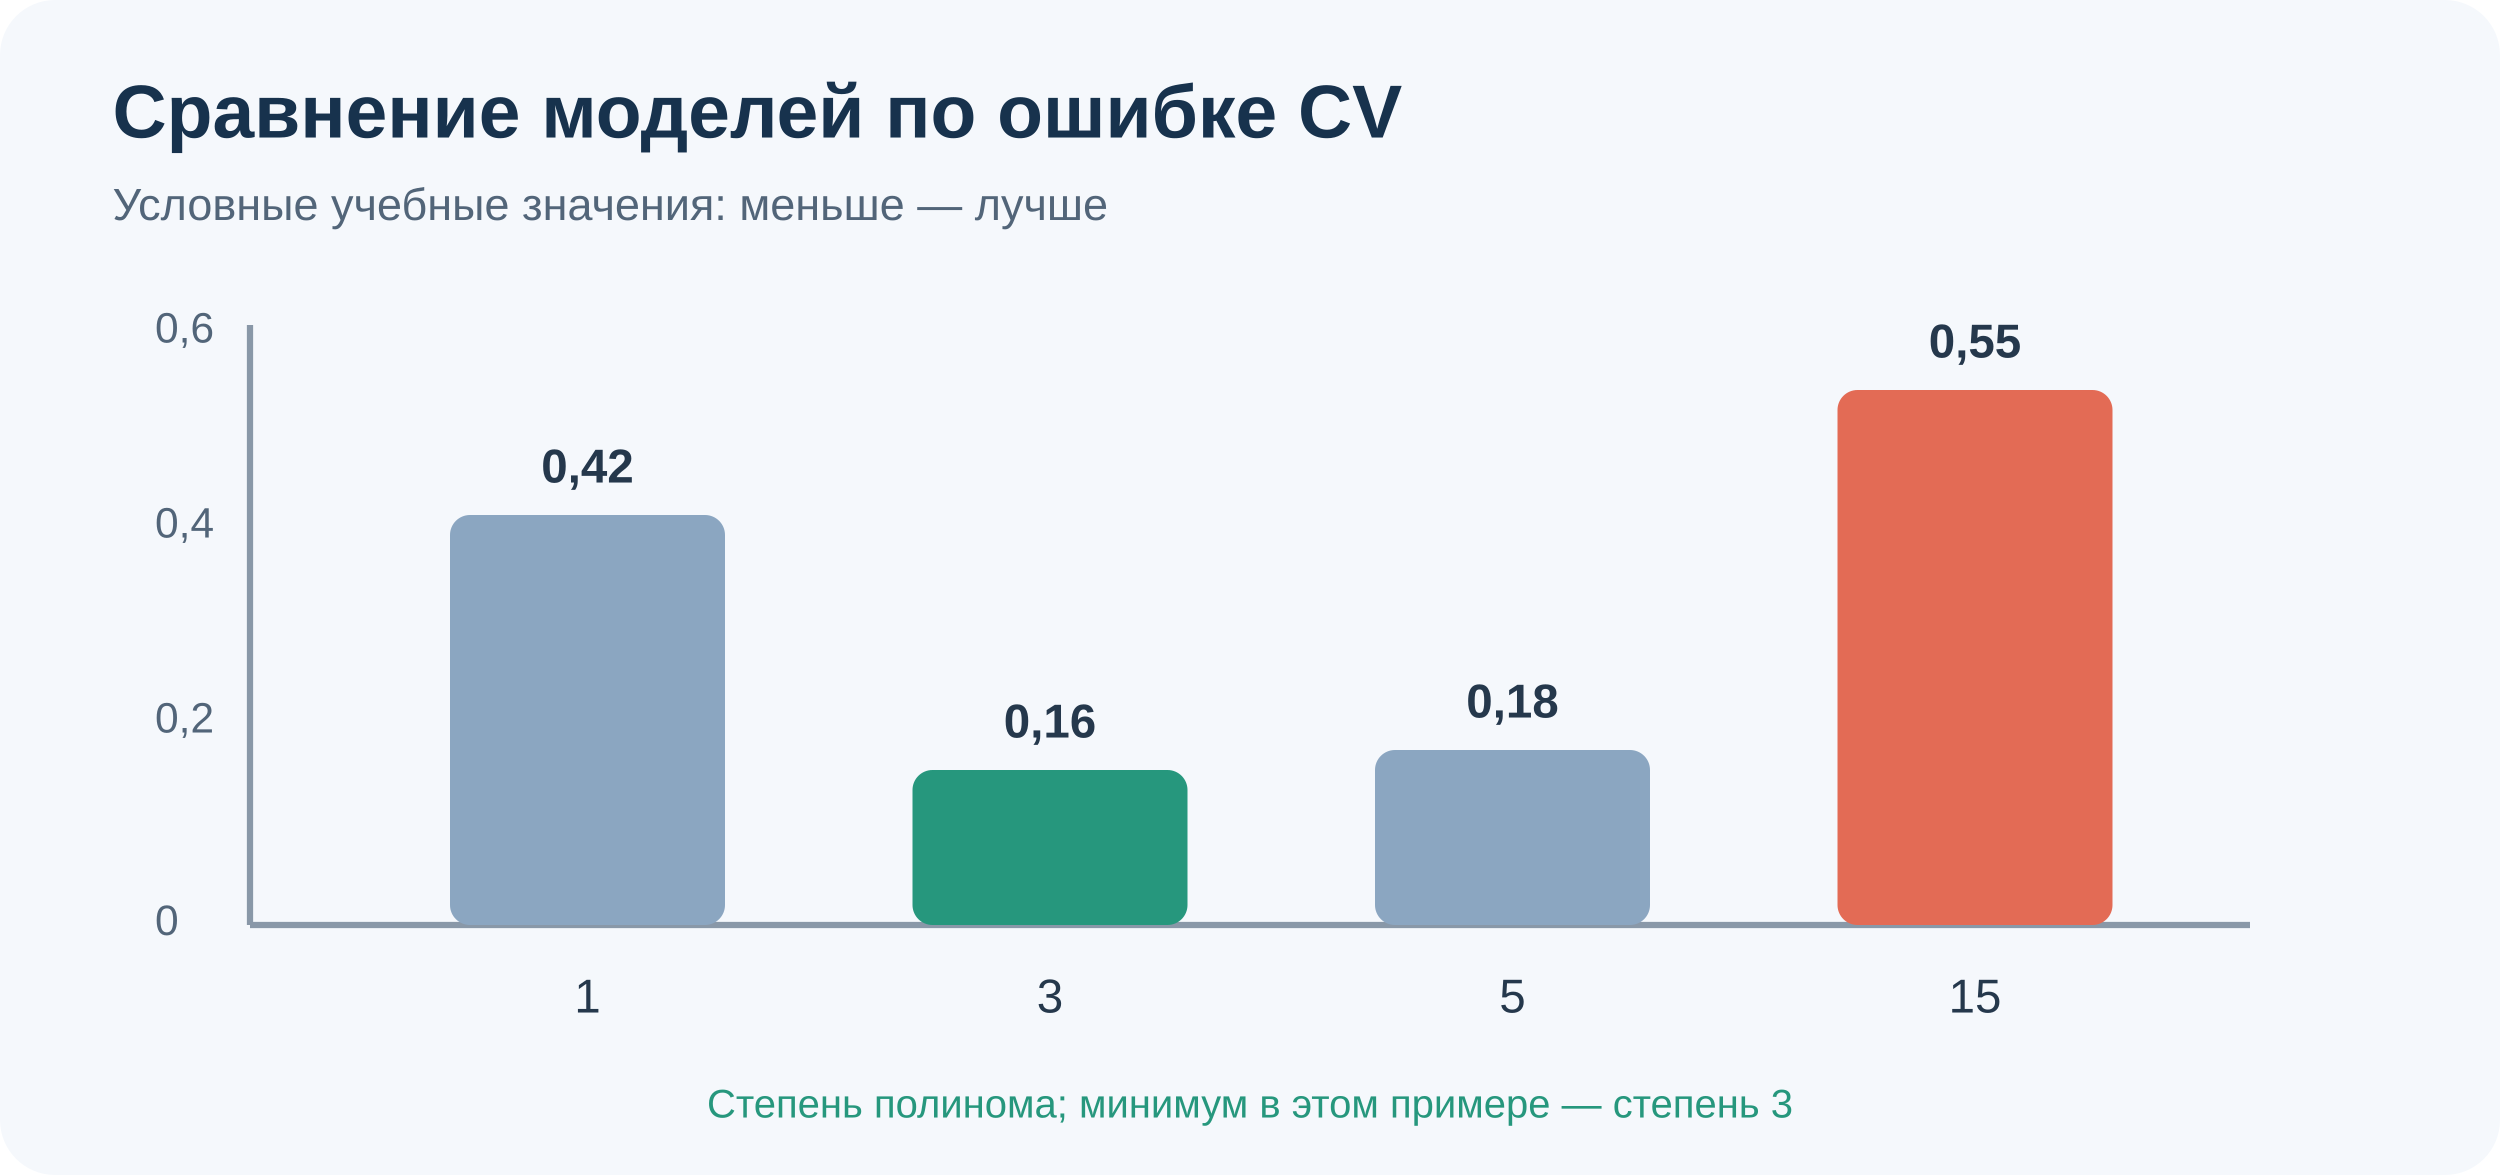
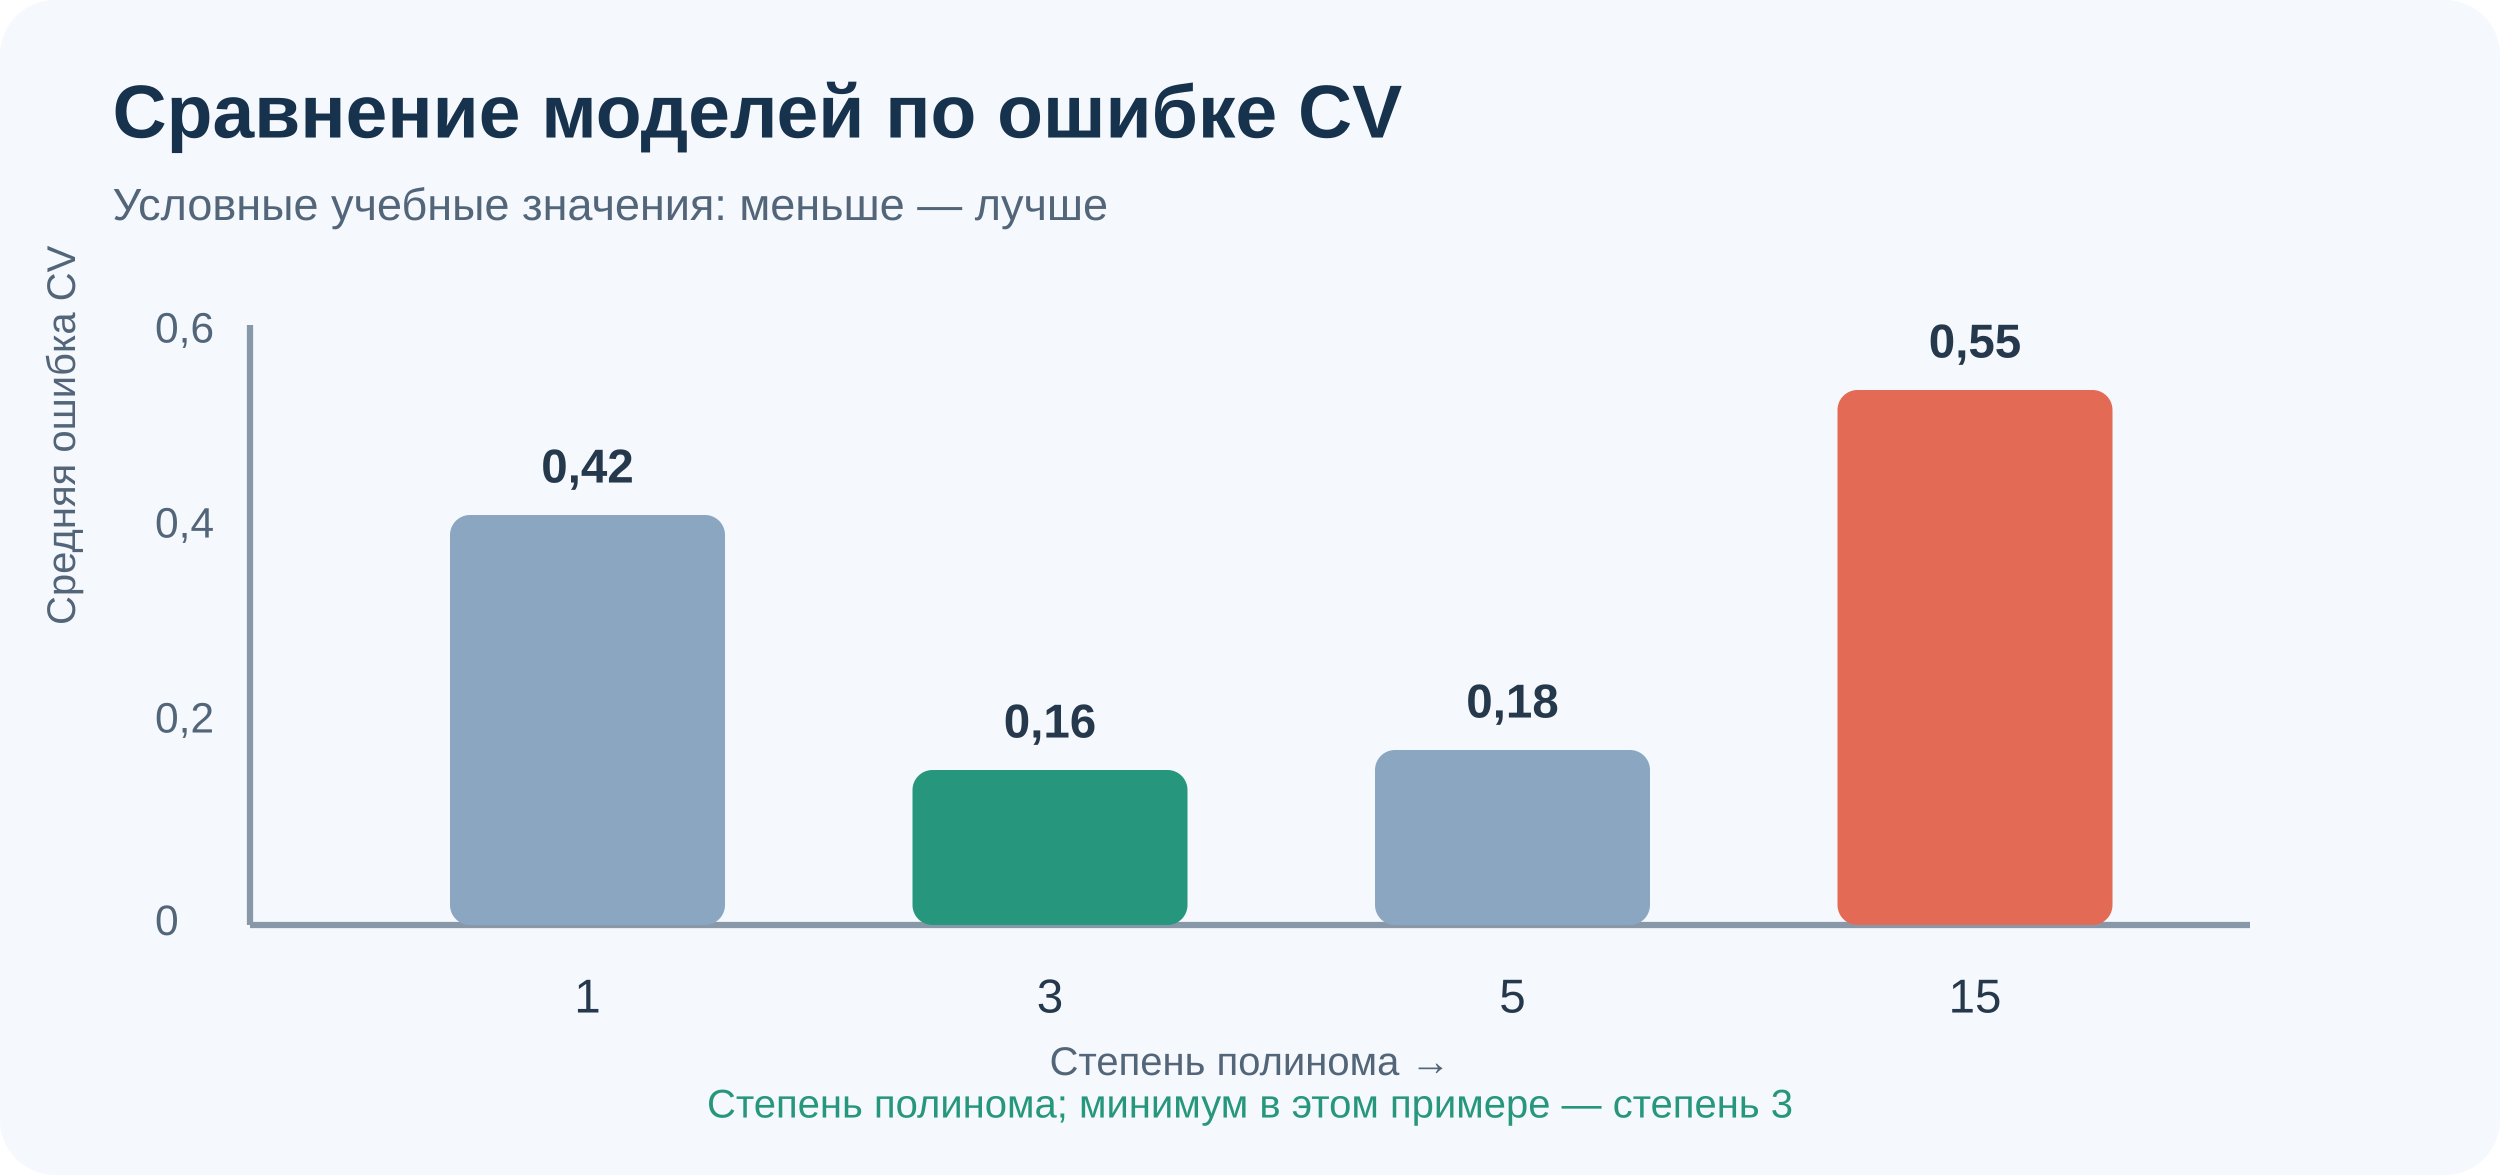
<svg xmlns="http://www.w3.org/2000/svg" width="1000" height="470" viewBox="0 0 1000 470">
  <rect width="1000" height="470" rx="22" fill="#f5f8fc" />
  <text x="45" y="55" font-family="Arial" font-size="30" font-weight="bold" fill="#17324d">Сравнение моделей по ошибке CV</text>
  <text x="45" y="88" font-family="Arial" font-size="18" fill="#526579">Условные учебные значения: меньше — лучше</text>
  <path d="M100 370 V130 M100 370 H900" stroke="#8998a8" stroke-width="2.5" fill="none" />
  <g font-family="Arial" font-size="17" fill="#526579">
    <text x="62" y="137">0,6</text>
    <text x="62" y="215">0,4</text>
    <text x="62" y="293">0,2</text>
    <text x="62" y="374">0</text>
  </g>
  <g>
    <rect x="180" y="206" width="110" height="164" rx="8" fill="#8ba6c1" />
    <rect x="365" y="308" width="110" height="62" rx="8" fill="#26977d" />
    <rect x="550" y="300" width="110" height="70" rx="8" fill="#8ba6c1" />
    <rect x="735" y="156" width="110" height="214" rx="8" fill="#e36b55" />
  </g>
  <g font-family="Arial" font-size="19" font-weight="bold" text-anchor="middle" fill="#25384c">
    <text x="235" y="193">0,42</text>
    <text x="420" y="295">0,16</text>
    <text x="605" y="287">0,18</text>
    <text x="790" y="143">0,55</text>
  </g>
  <g font-family="Arial" font-size="19" text-anchor="middle" fill="#25384c">
    <text x="235" y="405">1</text>
    <text x="420" y="405">3</text>
    <text x="605" y="405">5</text>
    <text x="790" y="405">15</text>
  </g>
+   <text x="30" y="250" transform="rotate(-90 30 250)" font-family="Arial" font-size="16" fill="#526579">Средняя ошибка CV</text>
+   <text x="500" y="430" text-anchor="middle" font-family="Arial" font-size="16" fill="#526579">Степень полинома →</text>
  <text x="500" y="447" text-anchor="middle" font-family="Arial" font-size="16" fill="#26977d">Степень полинома; минимум в этом примере — степень 3</text>
</svg>
